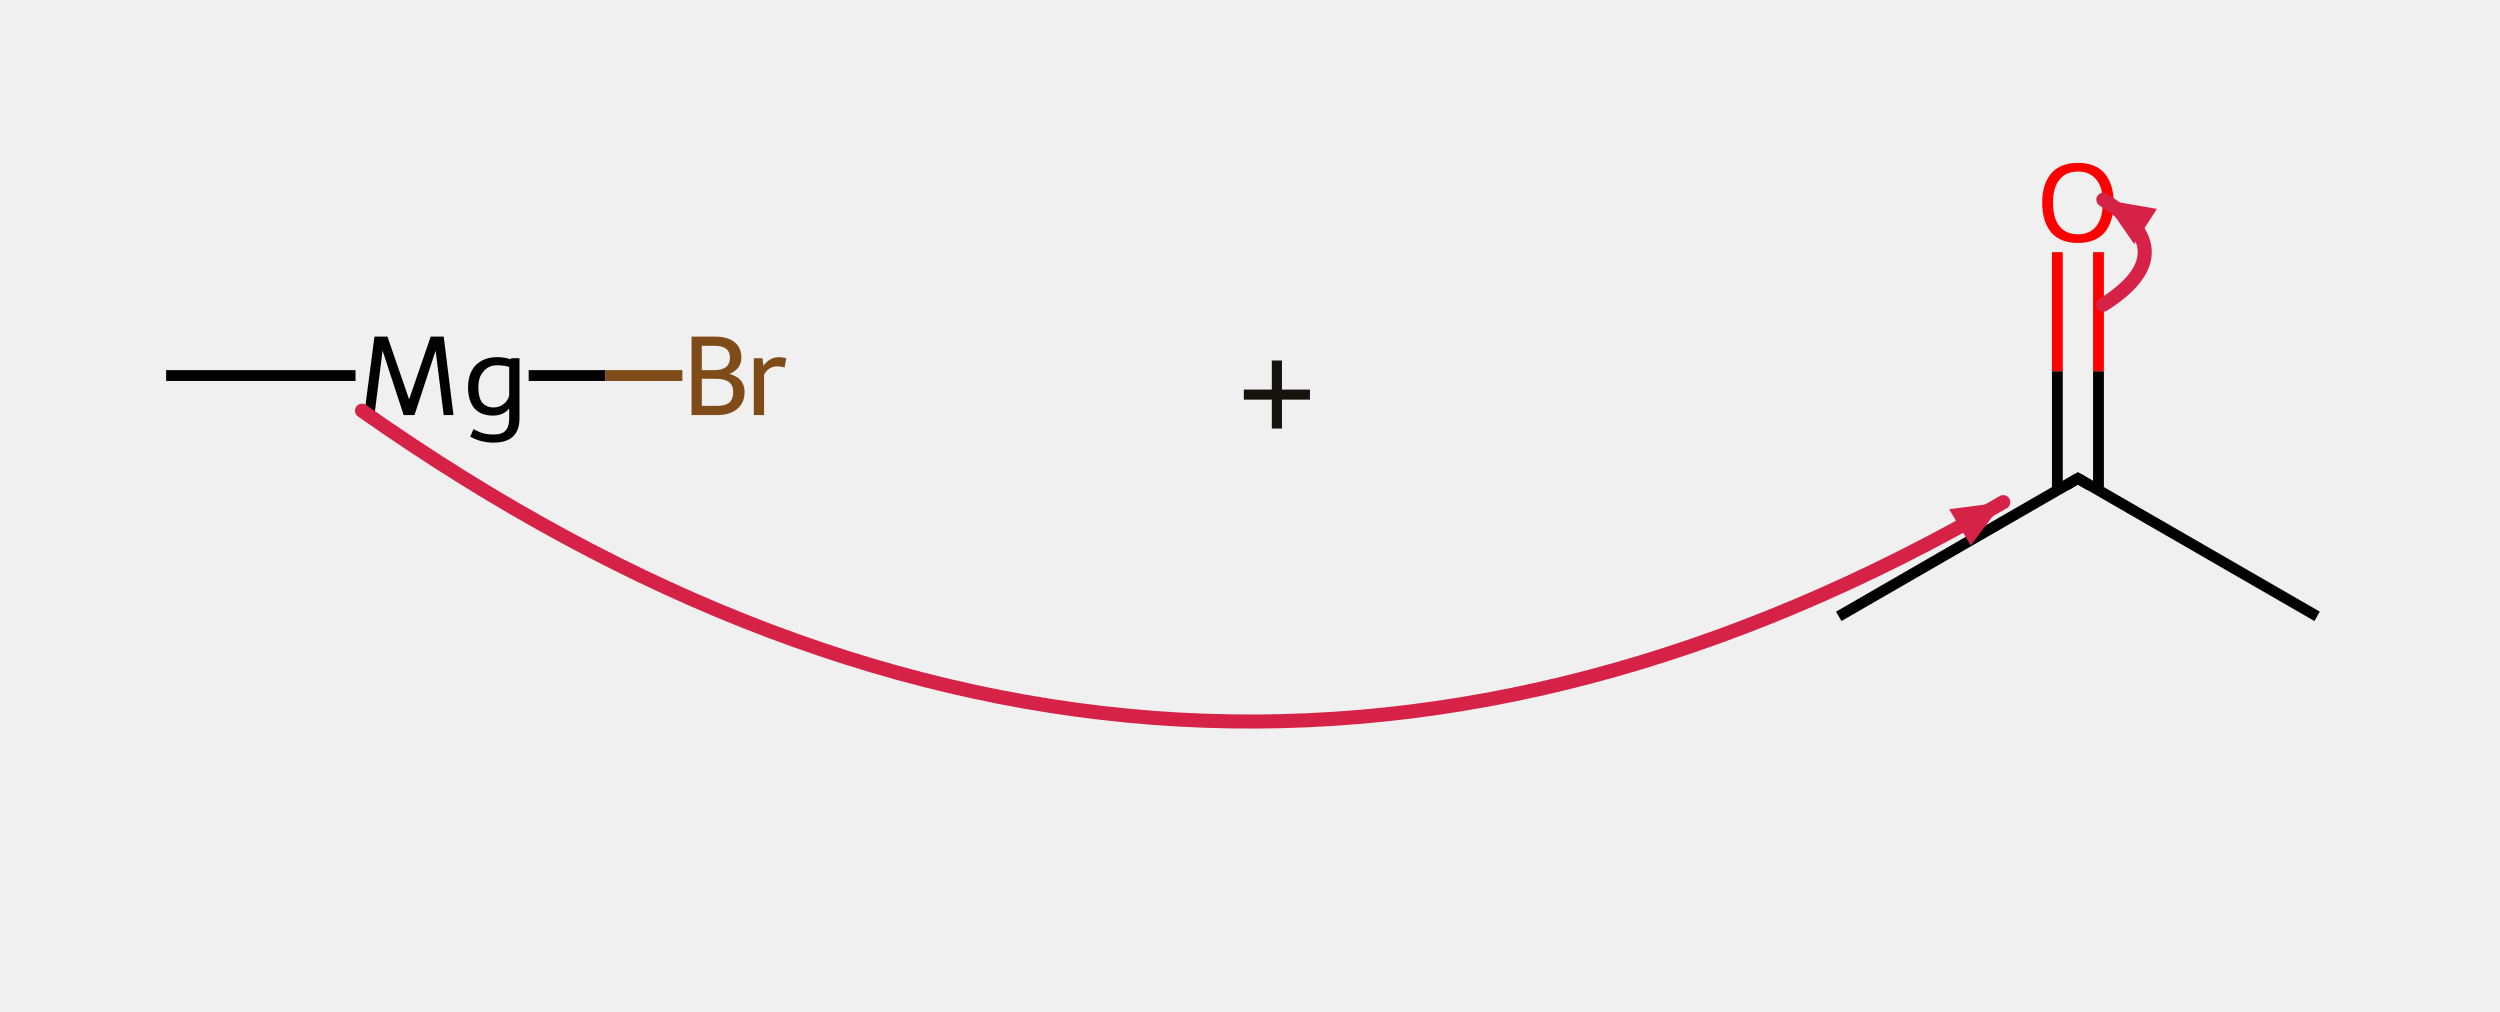
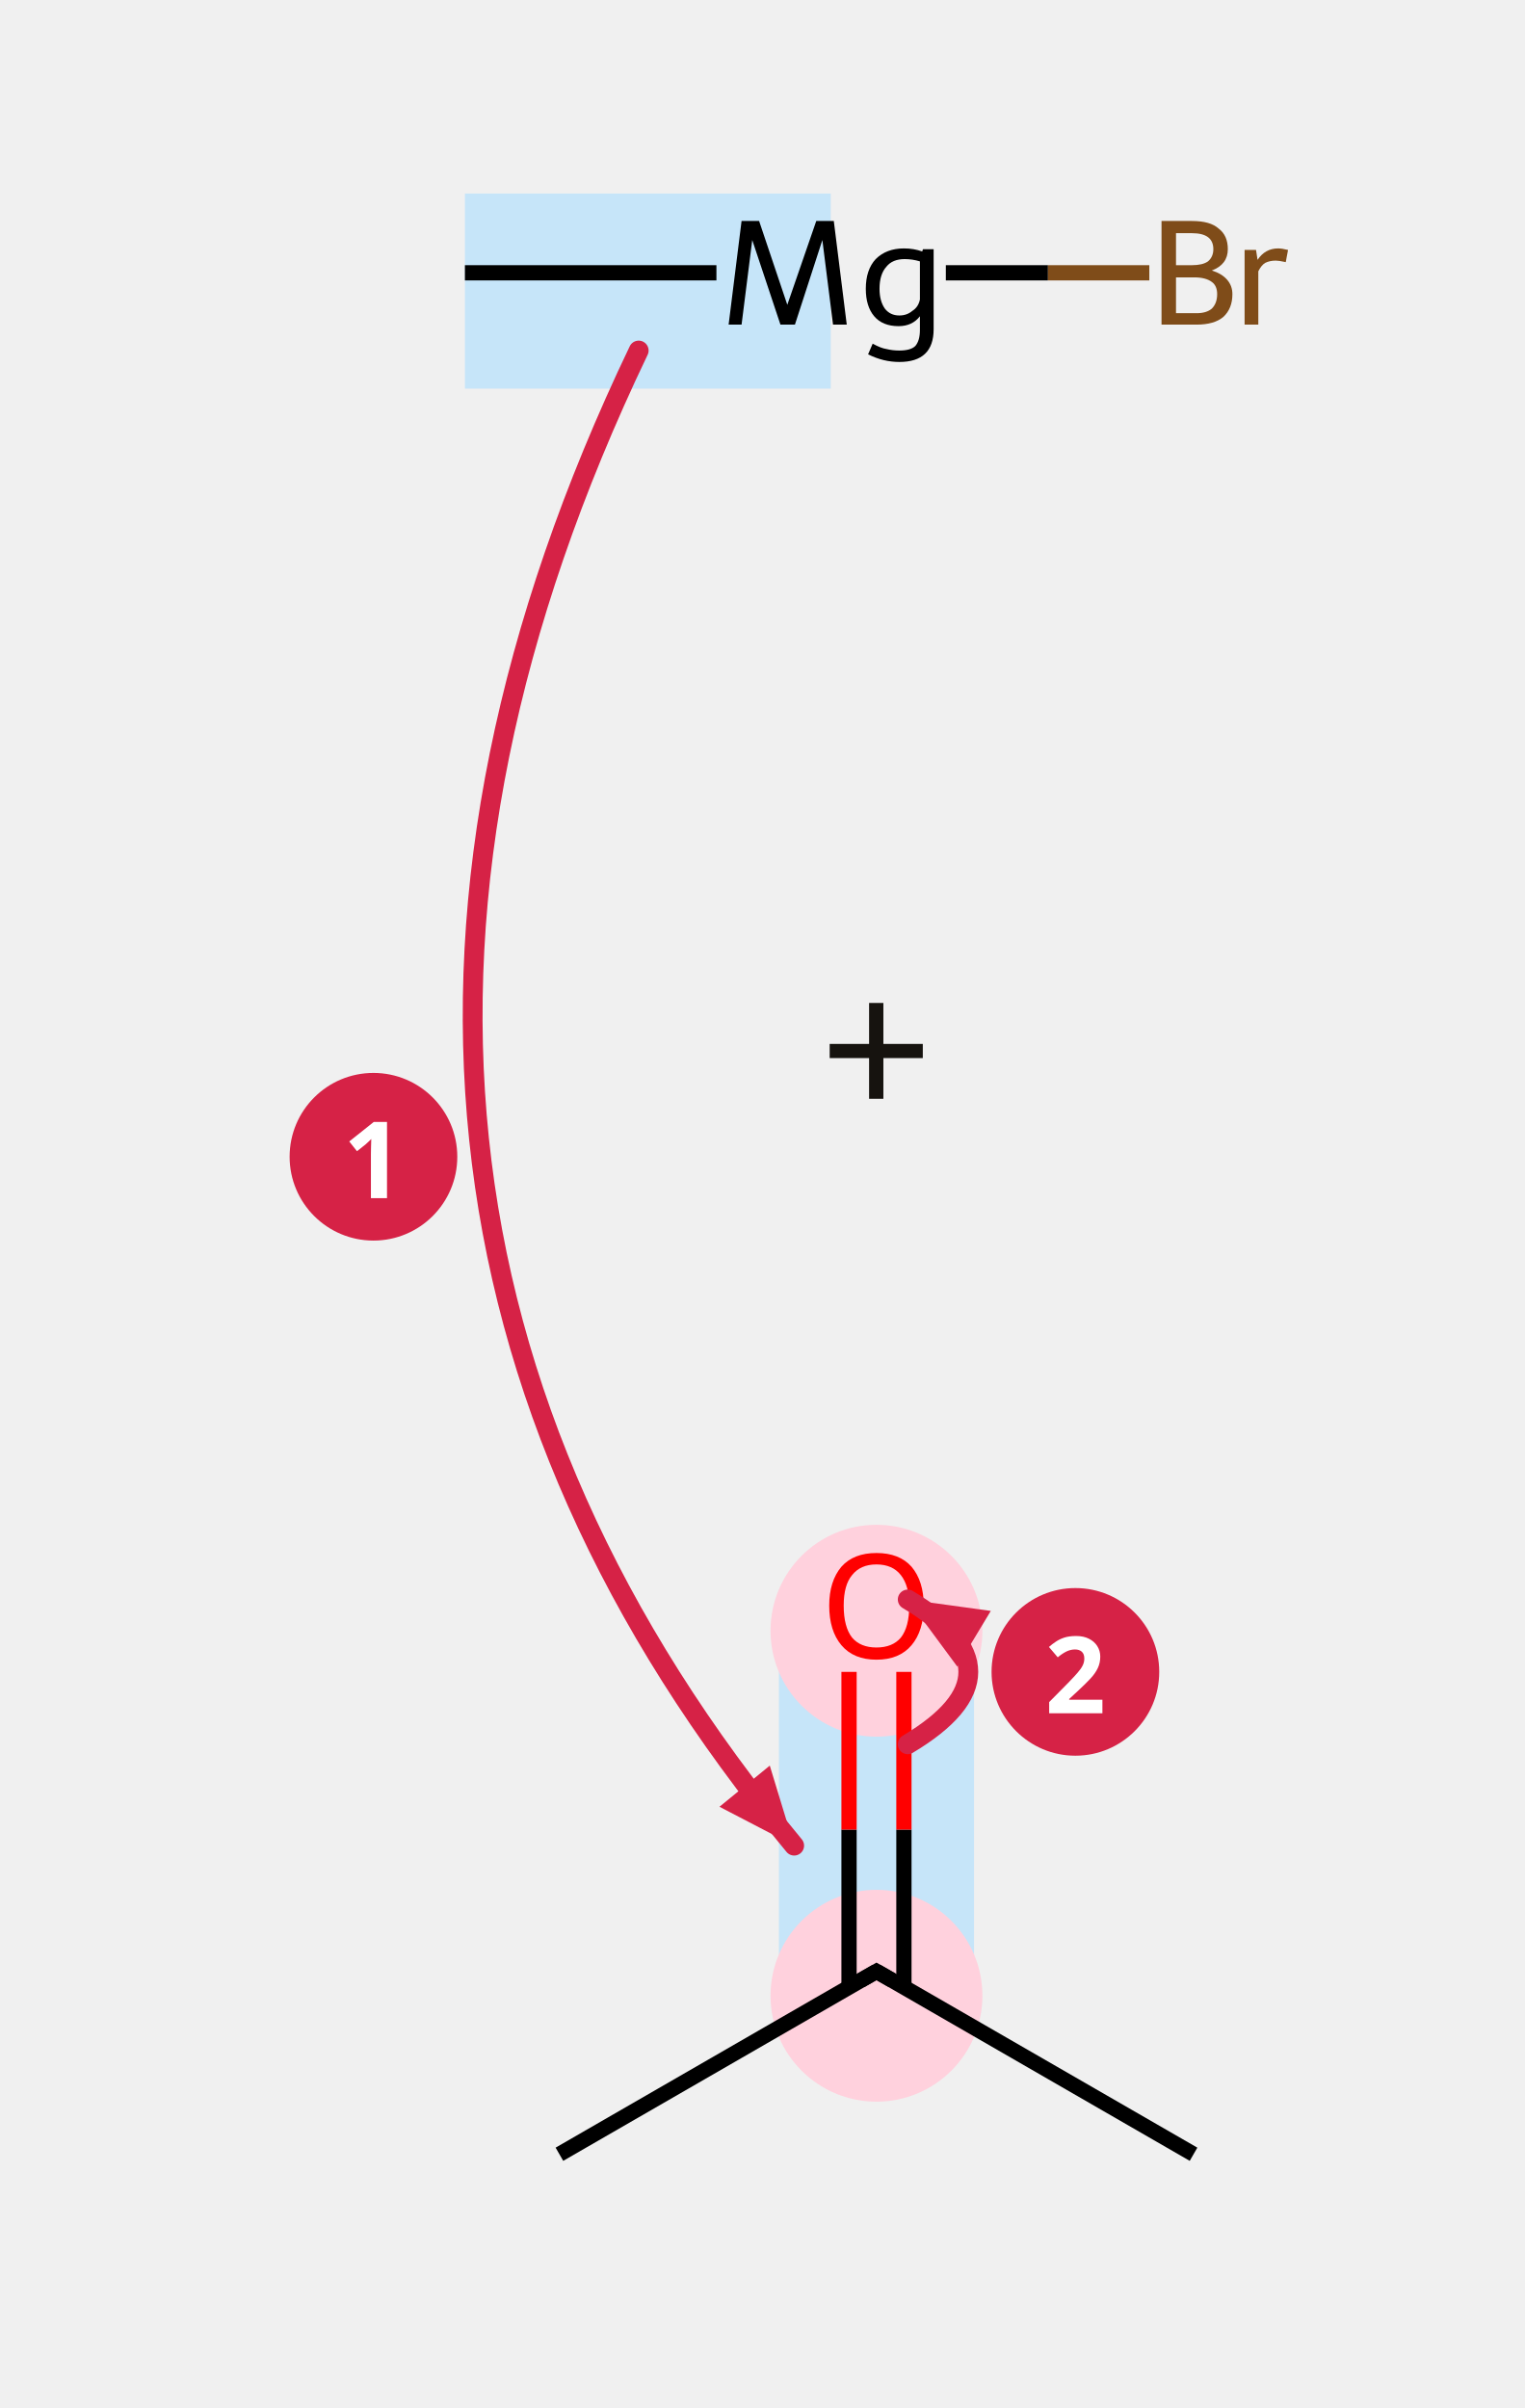
- <svg xmlns="http://www.w3.org/2000/svg" version="1.1" width="462px" height="187px" viewBox="37 43 462 187">
+ <svg xmlns="http://www.w3.org/2000/svg" version="1.1" width="200px" height="316px" viewBox="0 64 200 316">
  <g transform="translate(0, 0)">
-     <path class="bond-0 atom-0 atom-1" d="M 67.7,112.4 L 102.7,112.4" style="fill:none;fill-rule:evenodd;stroke:#000000;stroke-width:2.0px;stroke-linecap:butt;stroke-linejoin:miter;stroke-opacity:1" />
-     <path class="bond-1 atom-1 atom-2" d="M 134.7,112.4 L 148.9,112.4" style="fill:none;fill-rule:evenodd;stroke:#000000;stroke-width:2.0px;stroke-linecap:butt;stroke-linejoin:miter;stroke-opacity:1" />
-     <path class="bond-1 atom-1 atom-2" d="M 148.9,112.4 L 163.1,112.4" style="fill:none;fill-rule:evenodd;stroke:#7F4C19;stroke-width:2.0px;stroke-linecap:butt;stroke-linejoin:miter;stroke-opacity:1" />
-     <path class="atom-1" d="M 120.8 119.7 L 119.0 119.7 L 117.5 107.8 L 113.6 119.7 L 111.6 119.7 L 107.7 107.8 L 106.2 119.7 L 104.3 119.7 L 106.2 105.2 L 108.6 105.2 L 112.6 116.8 L 116.6 105.2 L 119.0 105.2 L 120.8 119.7 " fill="#000000" />
-     <path class="atom-1" d="M 133.0 109.2 L 133.0 120.3 Q 133.0 124.8, 128.2 124.8 Q 125.9 124.8, 123.9 123.7 L 124.5 122.3 Q 125.6 122.9, 126.4 123.1 Q 127.2 123.3, 128.2 123.3 Q 129.8 123.3, 130.4 122.6 Q 131.1 121.9, 131.1 120.3 L 131.1 118.5 Q 130.0 119.8, 128.1 119.8 Q 125.9 119.8, 124.7 118.5 Q 123.5 117.1, 123.5 114.6 Q 123.5 112.0, 124.9 110.5 Q 126.4 109.0, 128.9 109.0 Q 130.2 109.0, 131.4 109.4 L 131.5 109.2 L 133.0 109.2 M 128.2 118.3 Q 129.3 118.3, 130.0 117.7 Q 130.8 117.2, 131.1 116.1 L 131.1 110.8 Q 130.0 110.5, 128.9 110.5 Q 127.3 110.5, 126.4 111.6 Q 125.4 112.6, 125.4 114.6 Q 125.4 116.4, 126.1 117.4 Q 126.9 118.3, 128.2 118.3 " fill="#000000" />
-     <path class="atom-2" d="M 171.8 112.1 Q 173.2 112.5, 173.9 113.3 Q 174.6 114.2, 174.6 115.4 Q 174.6 117.4, 173.3 118.5 Q 172.0 119.7, 169.6 119.7 L 164.8 119.7 L 164.8 105.2 L 169.0 105.2 Q 171.5 105.2, 172.7 106.2 Q 174.0 107.2, 174.0 109.1 Q 174.0 111.2, 171.8 112.1 M 166.7 106.9 L 166.7 111.4 L 169.0 111.4 Q 170.5 111.4, 171.2 110.8 Q 171.9 110.2, 171.9 109.1 Q 171.9 106.9, 169.0 106.9 L 166.7 106.9 M 169.6 118.0 Q 171.0 118.0, 171.8 117.4 Q 172.5 116.7, 172.5 115.4 Q 172.5 114.2, 171.7 113.6 Q 170.9 113.0, 169.3 113.0 L 166.7 113.0 L 166.7 118.0 L 169.6 118.0 " fill="#7F4C19" />
-     <path class="atom-2" d="M 177.9 109.2 L 178.1 110.6 Q 179.2 109.0, 181.0 109.0 Q 181.6 109.0, 182.3 109.2 L 182.0 110.9 Q 181.1 110.7, 180.7 110.7 Q 179.8 110.7, 179.2 111.1 Q 178.7 111.4, 178.2 112.2 L 178.2 119.7 L 176.3 119.7 L 176.3 109.2 L 177.9 109.2 " fill="#7F4C19" />
+     <path class="bond-0 atom-0 atom-1" d="M 61.0,89.4 L 109.0,89.4 L 109.0,115.0 L 61.0,115.0 Z" style="fill:#C6E5F9;fill-rule:evenodd;fill-opacity:1;stroke:#C6E5F9;stroke-width:0.0px;stroke-linecap:butt;stroke-linejoin:miter;stroke-miterlimit:10;stroke-opacity:1;" />
+     <path class="bond-0 atom-0 atom-1" d="M 61.0,99.8 L 94.0,99.8" style="fill:none;fill-rule:evenodd;stroke:#000000;stroke-width:2.0px;stroke-linecap:butt;stroke-linejoin:miter;stroke-opacity:1" />
+     <path class="bond-1 atom-1 atom-2" d="M 124.1,99.8 L 137.5,99.8" style="fill:none;fill-rule:evenodd;stroke:#000000;stroke-width:2.0px;stroke-linecap:butt;stroke-linejoin:miter;stroke-opacity:1" />
+     <path class="bond-1 atom-1 atom-2" d="M 137.5,99.8 L 150.8,99.8" style="fill:none;fill-rule:evenodd;stroke:#7F4C19;stroke-width:2.0px;stroke-linecap:butt;stroke-linejoin:miter;stroke-opacity:1" />
+     <path class="atom-1" d="M 111.1 106.6 L 109.3 106.6 L 107.9 95.5 L 104.3 106.6 L 102.4 106.6 L 98.7 95.5 L 97.3 106.6 L 95.6 106.6 L 97.3 93.0 L 99.6 93.0 L 103.3 104.0 L 107.1 93.0 L 109.4 93.0 L 111.1 106.6 " fill="#000000" />
+     <path class="atom-1" d="M 122.5 96.7 L 122.5 107.2 Q 122.5 111.5, 118.0 111.5 Q 115.9 111.5, 113.9 110.5 L 114.5 109.1 Q 115.6 109.7, 116.3 109.8 Q 117.1 110.0, 118.0 110.0 Q 119.5 110.0, 120.1 109.4 Q 120.7 108.7, 120.7 107.3 L 120.7 105.5 Q 119.7 106.8, 117.9 106.8 Q 115.8 106.8, 114.7 105.5 Q 113.6 104.2, 113.6 101.9 Q 113.6 99.4, 114.9 98.0 Q 116.3 96.6, 118.6 96.6 Q 119.9 96.6, 121.0 97.0 L 121.1 96.7 L 122.5 96.7 M 118.0 105.4 Q 119.0 105.4, 119.7 104.8 Q 120.5 104.3, 120.7 103.3 L 120.7 98.3 Q 119.7 98.0, 118.7 98.0 Q 117.1 98.0, 116.3 99.0 Q 115.4 100.0, 115.4 101.9 Q 115.4 103.5, 116.1 104.5 Q 116.8 105.4, 118.0 105.4 " fill="#000000" />
+     <path class="atom-2" d="M 159.0 99.5 Q 160.3 99.9, 161.0 100.7 Q 161.7 101.5, 161.7 102.6 Q 161.7 104.5, 160.5 105.6 Q 159.3 106.6, 157.0 106.6 L 152.4 106.6 L 152.4 93.0 L 156.4 93.0 Q 158.8 93.0, 159.9 94.0 Q 161.1 94.9, 161.1 96.7 Q 161.1 98.7, 159.0 99.5 M 154.3 94.6 L 154.3 98.8 L 156.4 98.8 Q 157.8 98.8, 158.5 98.3 Q 159.2 97.7, 159.2 96.7 Q 159.2 94.6, 156.4 94.6 L 154.3 94.6 M 157.0 105.1 Q 158.3 105.1, 159.0 104.5 Q 159.7 103.8, 159.7 102.6 Q 159.7 101.5, 159.0 101.0 Q 158.2 100.4, 156.7 100.4 L 154.3 100.4 L 154.3 105.1 L 157.0 105.1 " fill="#7F4C19" />
+     <path class="atom-2" d="M 164.8 96.8 L 165.0 98.1 Q 166.0 96.6, 167.7 96.6 Q 168.2 96.6, 169.0 96.8 L 168.7 98.4 Q 167.8 98.2, 167.4 98.2 Q 166.6 98.2, 166.0 98.5 Q 165.5 98.8, 165.1 99.6 L 165.1 106.6 L 163.3 106.6 L 163.3 96.8 L 164.8 96.8 " fill="#7F4C19" />
  </g>
-   <g transform="translate(296, 0)">
-     <path class="bond-0 atom-0 atom-1" d="M 80.8,156.9 L 125.0,131.4" style="fill:none;fill-rule:evenodd;stroke:#000000;stroke-width:2.0px;stroke-linecap:butt;stroke-linejoin:miter;stroke-opacity:1" />
-     <path class="bond-1 atom-1 atom-2" d="M 128.8,133.6 L 128.8,111.6" style="fill:none;fill-rule:evenodd;stroke:#000000;stroke-width:2.0px;stroke-linecap:butt;stroke-linejoin:miter;stroke-opacity:1" />
-     <path class="bond-1 atom-1 atom-2" d="M 128.8,111.6 L 128.8,89.6" style="fill:none;fill-rule:evenodd;stroke:#FF0000;stroke-width:2.0px;stroke-linecap:butt;stroke-linejoin:miter;stroke-opacity:1" />
-     <path class="bond-1 atom-1 atom-2" d="M 121.2,133.6 L 121.2,111.6" style="fill:none;fill-rule:evenodd;stroke:#000000;stroke-width:2.0px;stroke-linecap:butt;stroke-linejoin:miter;stroke-opacity:1" />
-     <path class="bond-1 atom-1 atom-2" d="M 121.2,111.6 L 121.2,89.6" style="fill:none;fill-rule:evenodd;stroke:#FF0000;stroke-width:2.0px;stroke-linecap:butt;stroke-linejoin:miter;stroke-opacity:1" />
-     <path class="bond-2 atom-1 atom-3" d="M 125.0,131.4 L 169.2,156.9" style="fill:none;fill-rule:evenodd;stroke:#000000;stroke-width:2.0px;stroke-linecap:butt;stroke-linejoin:miter;stroke-opacity:1" />
-     <path d="M 122.8,132.7 L 125.0,131.4 L 127.2,132.7" style="fill:none;stroke:#000000;stroke-width:2.0px;stroke-linecap:butt;stroke-linejoin:miter;stroke-miterlimit:10;stroke-opacity:1;" />
-     <path class="atom-2" d="M 118.4 80.4 Q 118.4 77.0, 120.1 75.0 Q 121.8 73.1, 125.0 73.1 Q 128.2 73.1, 129.9 75.0 Q 131.6 77.0, 131.6 80.4 Q 131.6 84.0, 129.9 86.0 Q 128.2 87.9, 125.0 87.9 Q 121.8 87.9, 120.1 86.0 Q 118.4 84.0, 118.4 80.4 M 125.0 86.3 Q 127.2 86.3, 128.4 84.8 Q 129.6 83.3, 129.6 80.4 Q 129.6 77.6, 128.4 76.2 Q 127.2 74.7, 125.0 74.7 Q 122.8 74.7, 121.6 76.2 Q 120.4 77.6, 120.4 80.4 Q 120.4 83.4, 121.6 84.8 Q 122.8 86.3, 125.0 86.3 " fill="#FF0000" />
+   <g transform="translate(0, 205)">
+     <path class="bond-1 atom-1 atom-2" d="M 102.2,69.7 L 127.8,69.7 L 127.8,117.7 L 102.2,117.7 Z" style="fill:#C6E5F9;fill-rule:evenodd;fill-opacity:1;stroke:#C6E5F9;stroke-width:0.0px;stroke-linecap:butt;stroke-linejoin:miter;stroke-miterlimit:10;stroke-opacity:1;" />
+     <ellipse cx="115.0" cy="120.9" rx="13.4" ry="13.4" class="atom-1" style="fill:#FFD1DD;fill-rule:evenodd;stroke:#FFD1DD;stroke-width:1.0px;stroke-linecap:butt;stroke-linejoin:miter;stroke-opacity:1" />
+     <ellipse cx="115.0" cy="73.0" rx="13.4" ry="13.4" class="atom-2" style="fill:#FFD1DD;fill-rule:evenodd;stroke:#FFD1DD;stroke-width:1.0px;stroke-linecap:butt;stroke-linejoin:miter;stroke-opacity:1" />
+     <path class="bond-0 atom-0 atom-1" d="M 73.4,141.7 L 115.0,117.7" style="fill:none;fill-rule:evenodd;stroke:#000000;stroke-width:2.0px;stroke-linecap:butt;stroke-linejoin:miter;stroke-opacity:1" />
+     <path class="bond-1 atom-1 atom-2" d="M 118.6,119.8 L 118.6,99.1" style="fill:none;fill-rule:evenodd;stroke:#000000;stroke-width:2.0px;stroke-linecap:butt;stroke-linejoin:miter;stroke-opacity:1" />
+     <path class="bond-1 atom-1 atom-2" d="M 118.6,99.1 L 118.6,78.4" style="fill:none;fill-rule:evenodd;stroke:#FF0000;stroke-width:2.0px;stroke-linecap:butt;stroke-linejoin:miter;stroke-opacity:1" />
+     <path class="bond-1 atom-1 atom-2" d="M 111.4,119.8 L 111.4,99.1" style="fill:none;fill-rule:evenodd;stroke:#000000;stroke-width:2.0px;stroke-linecap:butt;stroke-linejoin:miter;stroke-opacity:1" />
+     <path class="bond-1 atom-1 atom-2" d="M 111.4,99.1 L 111.4,78.4" style="fill:none;fill-rule:evenodd;stroke:#FF0000;stroke-width:2.0px;stroke-linecap:butt;stroke-linejoin:miter;stroke-opacity:1" />
+     <path class="bond-2 atom-1 atom-3" d="M 115.0,117.7 L 156.6,141.7" style="fill:none;fill-rule:evenodd;stroke:#000000;stroke-width:2.0px;stroke-linecap:butt;stroke-linejoin:miter;stroke-opacity:1" />
+     <path d="M 112.9,118.9 L 115.0,117.7 L 117.1,118.9" style="fill:none;stroke:#000000;stroke-width:2.0px;stroke-linecap:butt;stroke-linejoin:miter;stroke-miterlimit:10;stroke-opacity:1;" />
+     <path class="atom-2" d="M 108.8 69.7 Q 108.8 66.5, 110.4 64.6 Q 112.0 62.8, 115.0 62.8 Q 118.0 62.8, 119.6 64.6 Q 121.2 66.5, 121.2 69.7 Q 121.2 73.0, 119.6 74.9 Q 118.0 76.8, 115.0 76.8 Q 112.0 76.8, 110.4 74.9 Q 108.8 73.0, 108.8 69.7 M 115.0 75.2 Q 117.1 75.2, 118.2 73.9 Q 119.3 72.5, 119.3 69.7 Q 119.3 67.1, 118.2 65.7 Q 117.1 64.3, 115.0 64.3 Q 112.9 64.3, 111.8 65.7 Q 110.7 67.0, 110.7 69.7 Q 110.7 72.5, 111.8 73.9 Q 112.9 75.2, 115.0 75.2 " fill="#FF0000" />
  </g>
-   <text x="273" y="115" text-anchor="middle" dominant-baseline="central" font-family="Karla, sans-serif" font-size="26" fill="#16130F">+</text>
-   <path d="M 103.9,118.9 Q 254.2,224.6 407.2,135.8" fill="none" stroke="#D62246" stroke-width="2.6" stroke-linecap="round" />
-   <polygon points="407.2,135.8 401.2,143.8 397.2,137.1" fill="#D62246" />
-   <path d="M 425.7,99.3 Q 441.0,89.6 425.7,79.9" fill="none" stroke="#D62246" stroke-width="2.6" stroke-linecap="round" />
-   <polygon points="425.7,79.9 435.6,81.6 431.4,88.1" fill="#D62246" />
+   <text x="115" y="201" text-anchor="middle" dominant-baseline="central" font-family="Karla, sans-serif" font-size="26" fill="#16130F">+</text>
+   <path d="M 83.8,110.0 Q 31.7,218.8 104.2,306.2" fill="none" stroke="#D62246" stroke-width="2.6" stroke-linecap="round" />
+   <polygon points="104.2,306.2 94.4,301.1 101.0,295.7" fill="#D62246" />
+   <circle cx="49.0" cy="215.8" r="11" fill="#D62246" />
+   <text x="49.0" y="215.8" text-anchor="middle" dominant-baseline="central" font-family="Karla, sans-serif" font-size="14" font-weight="700" fill="#FFFFFF">1</text>
+   <path d="M 119.1,292.9 Q 135.0,283.4 119.1,273.9" fill="none" stroke="#D62246" stroke-width="2.6" stroke-linecap="round" />
+   <polygon points="119.1,273.9 130.0,275.4 125.6,282.7" fill="#D62246" />
+   <circle cx="141.1" cy="283.4" r="11" fill="#D62246" />
+   <text x="141.1" y="283.4" text-anchor="middle" dominant-baseline="central" font-family="Karla, sans-serif" font-size="14" font-weight="700" fill="#FFFFFF">2</text>
</svg>
